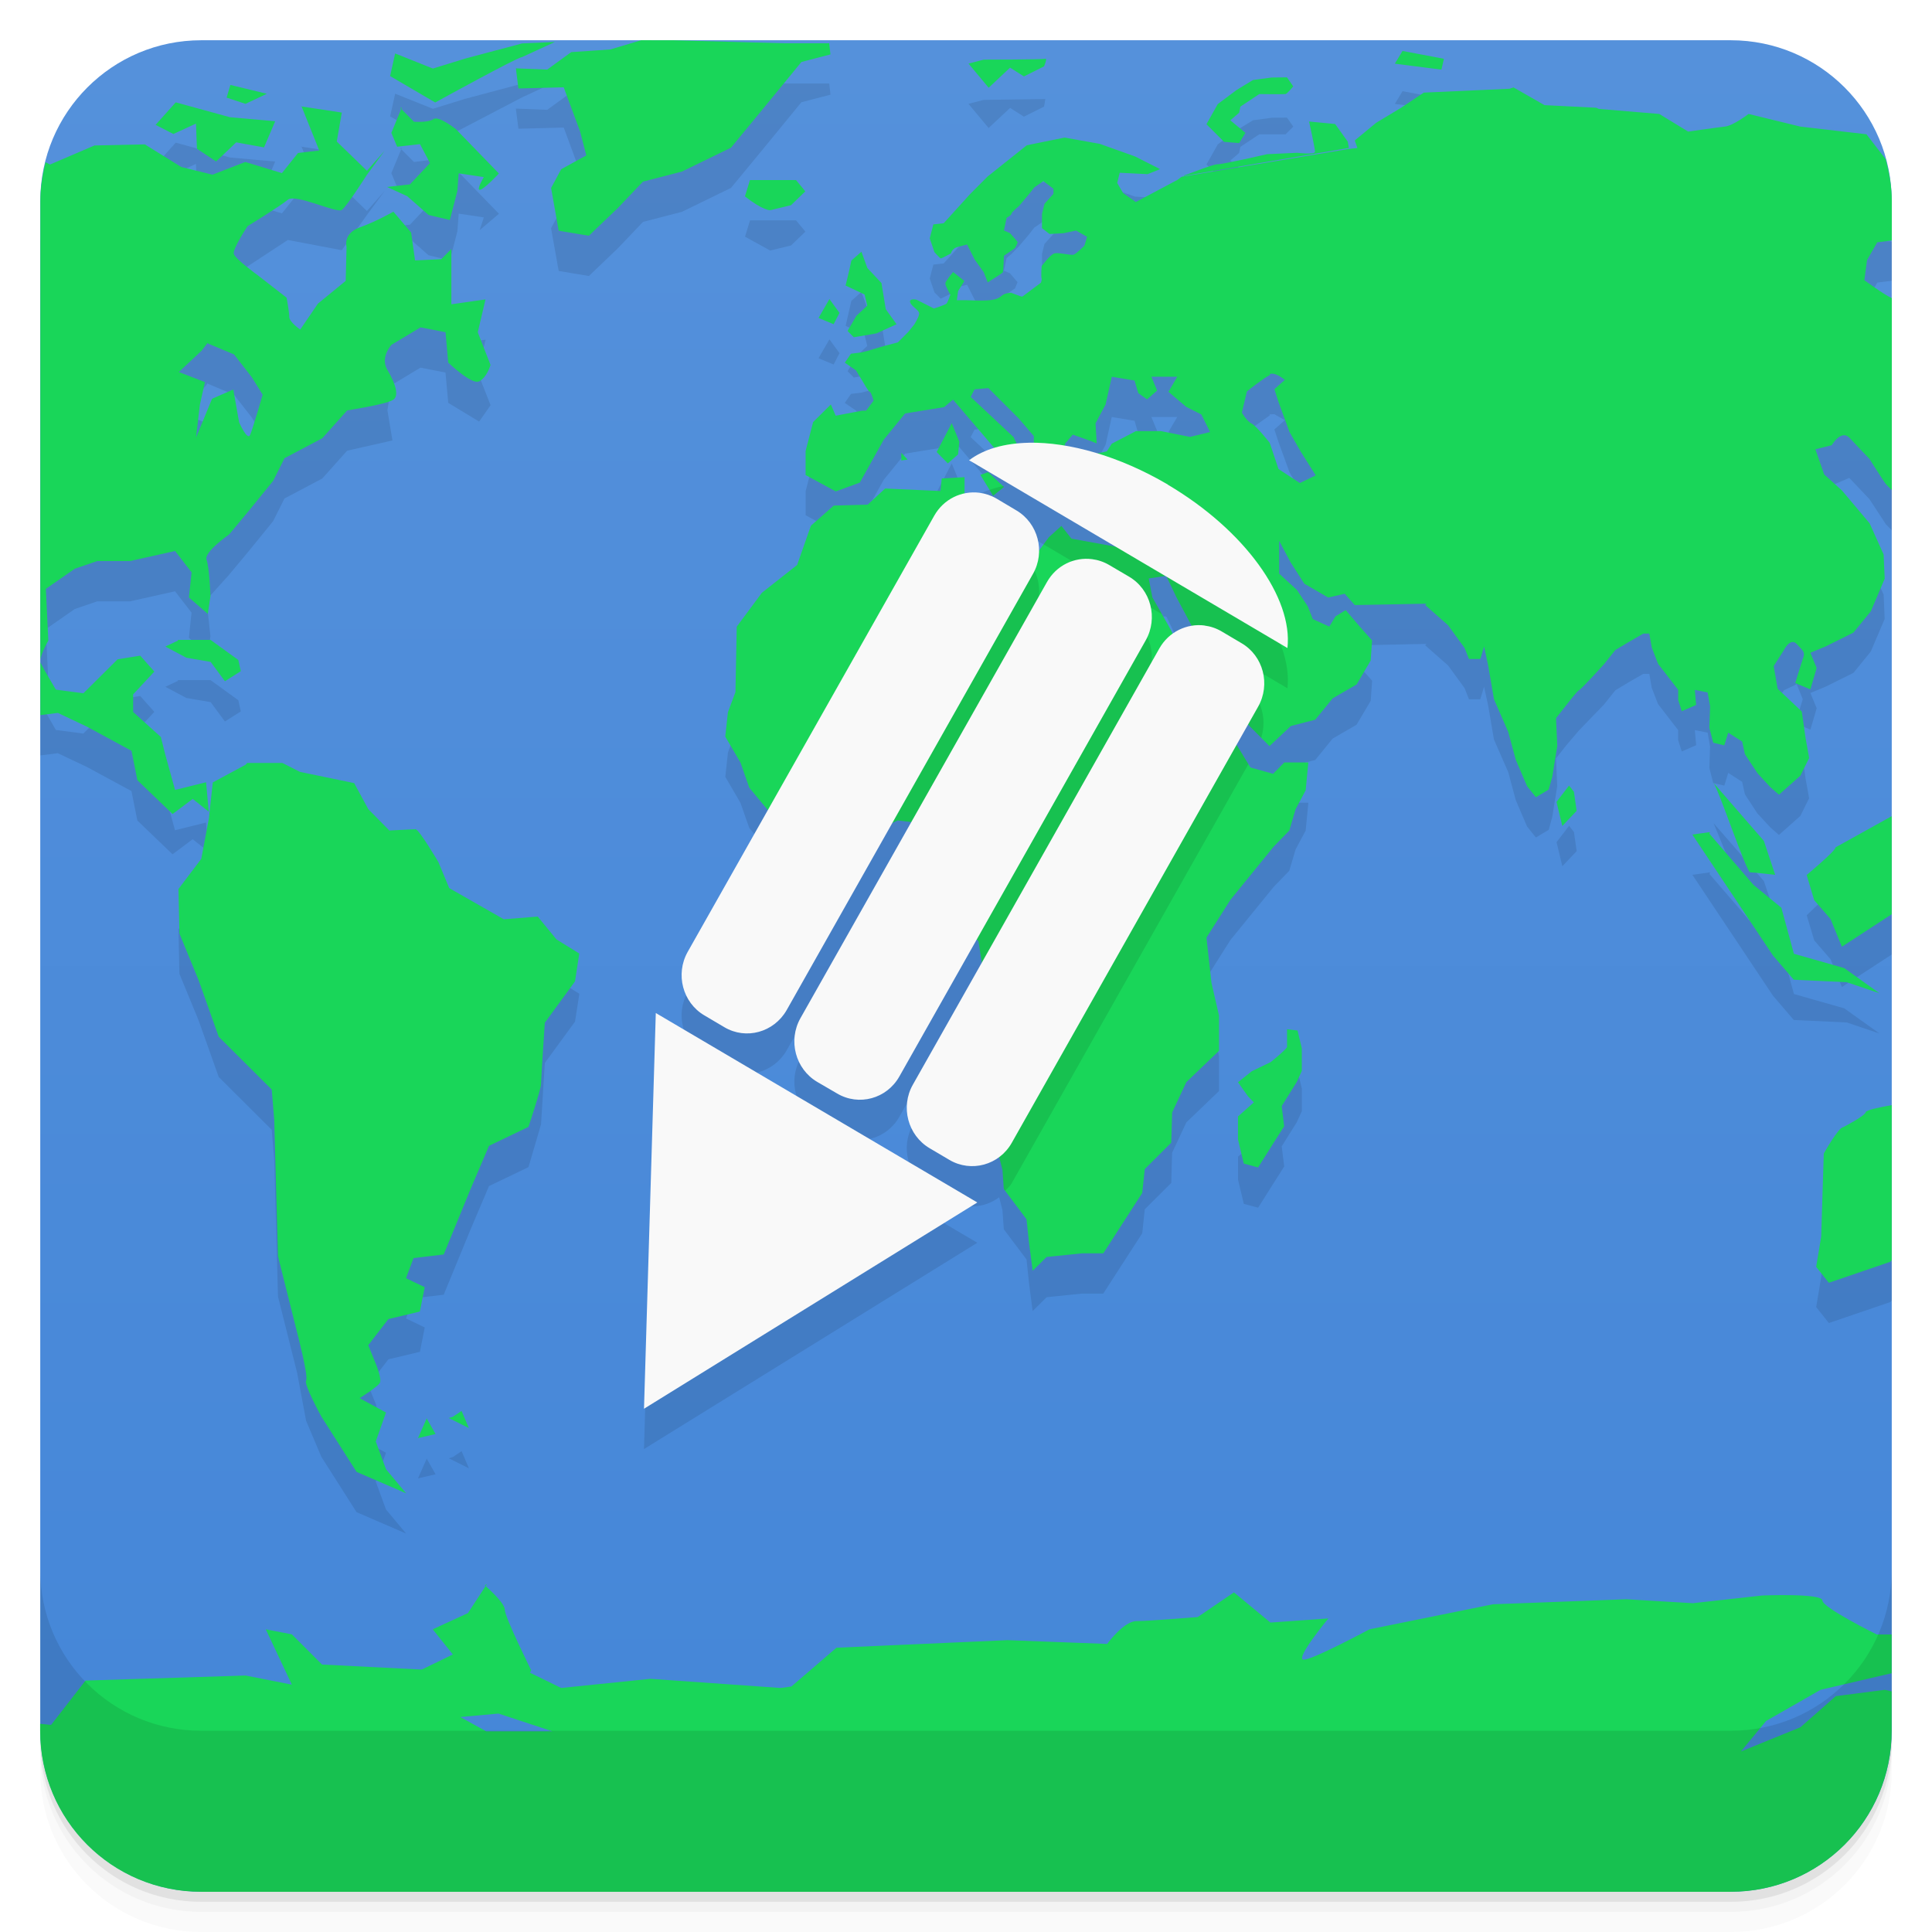
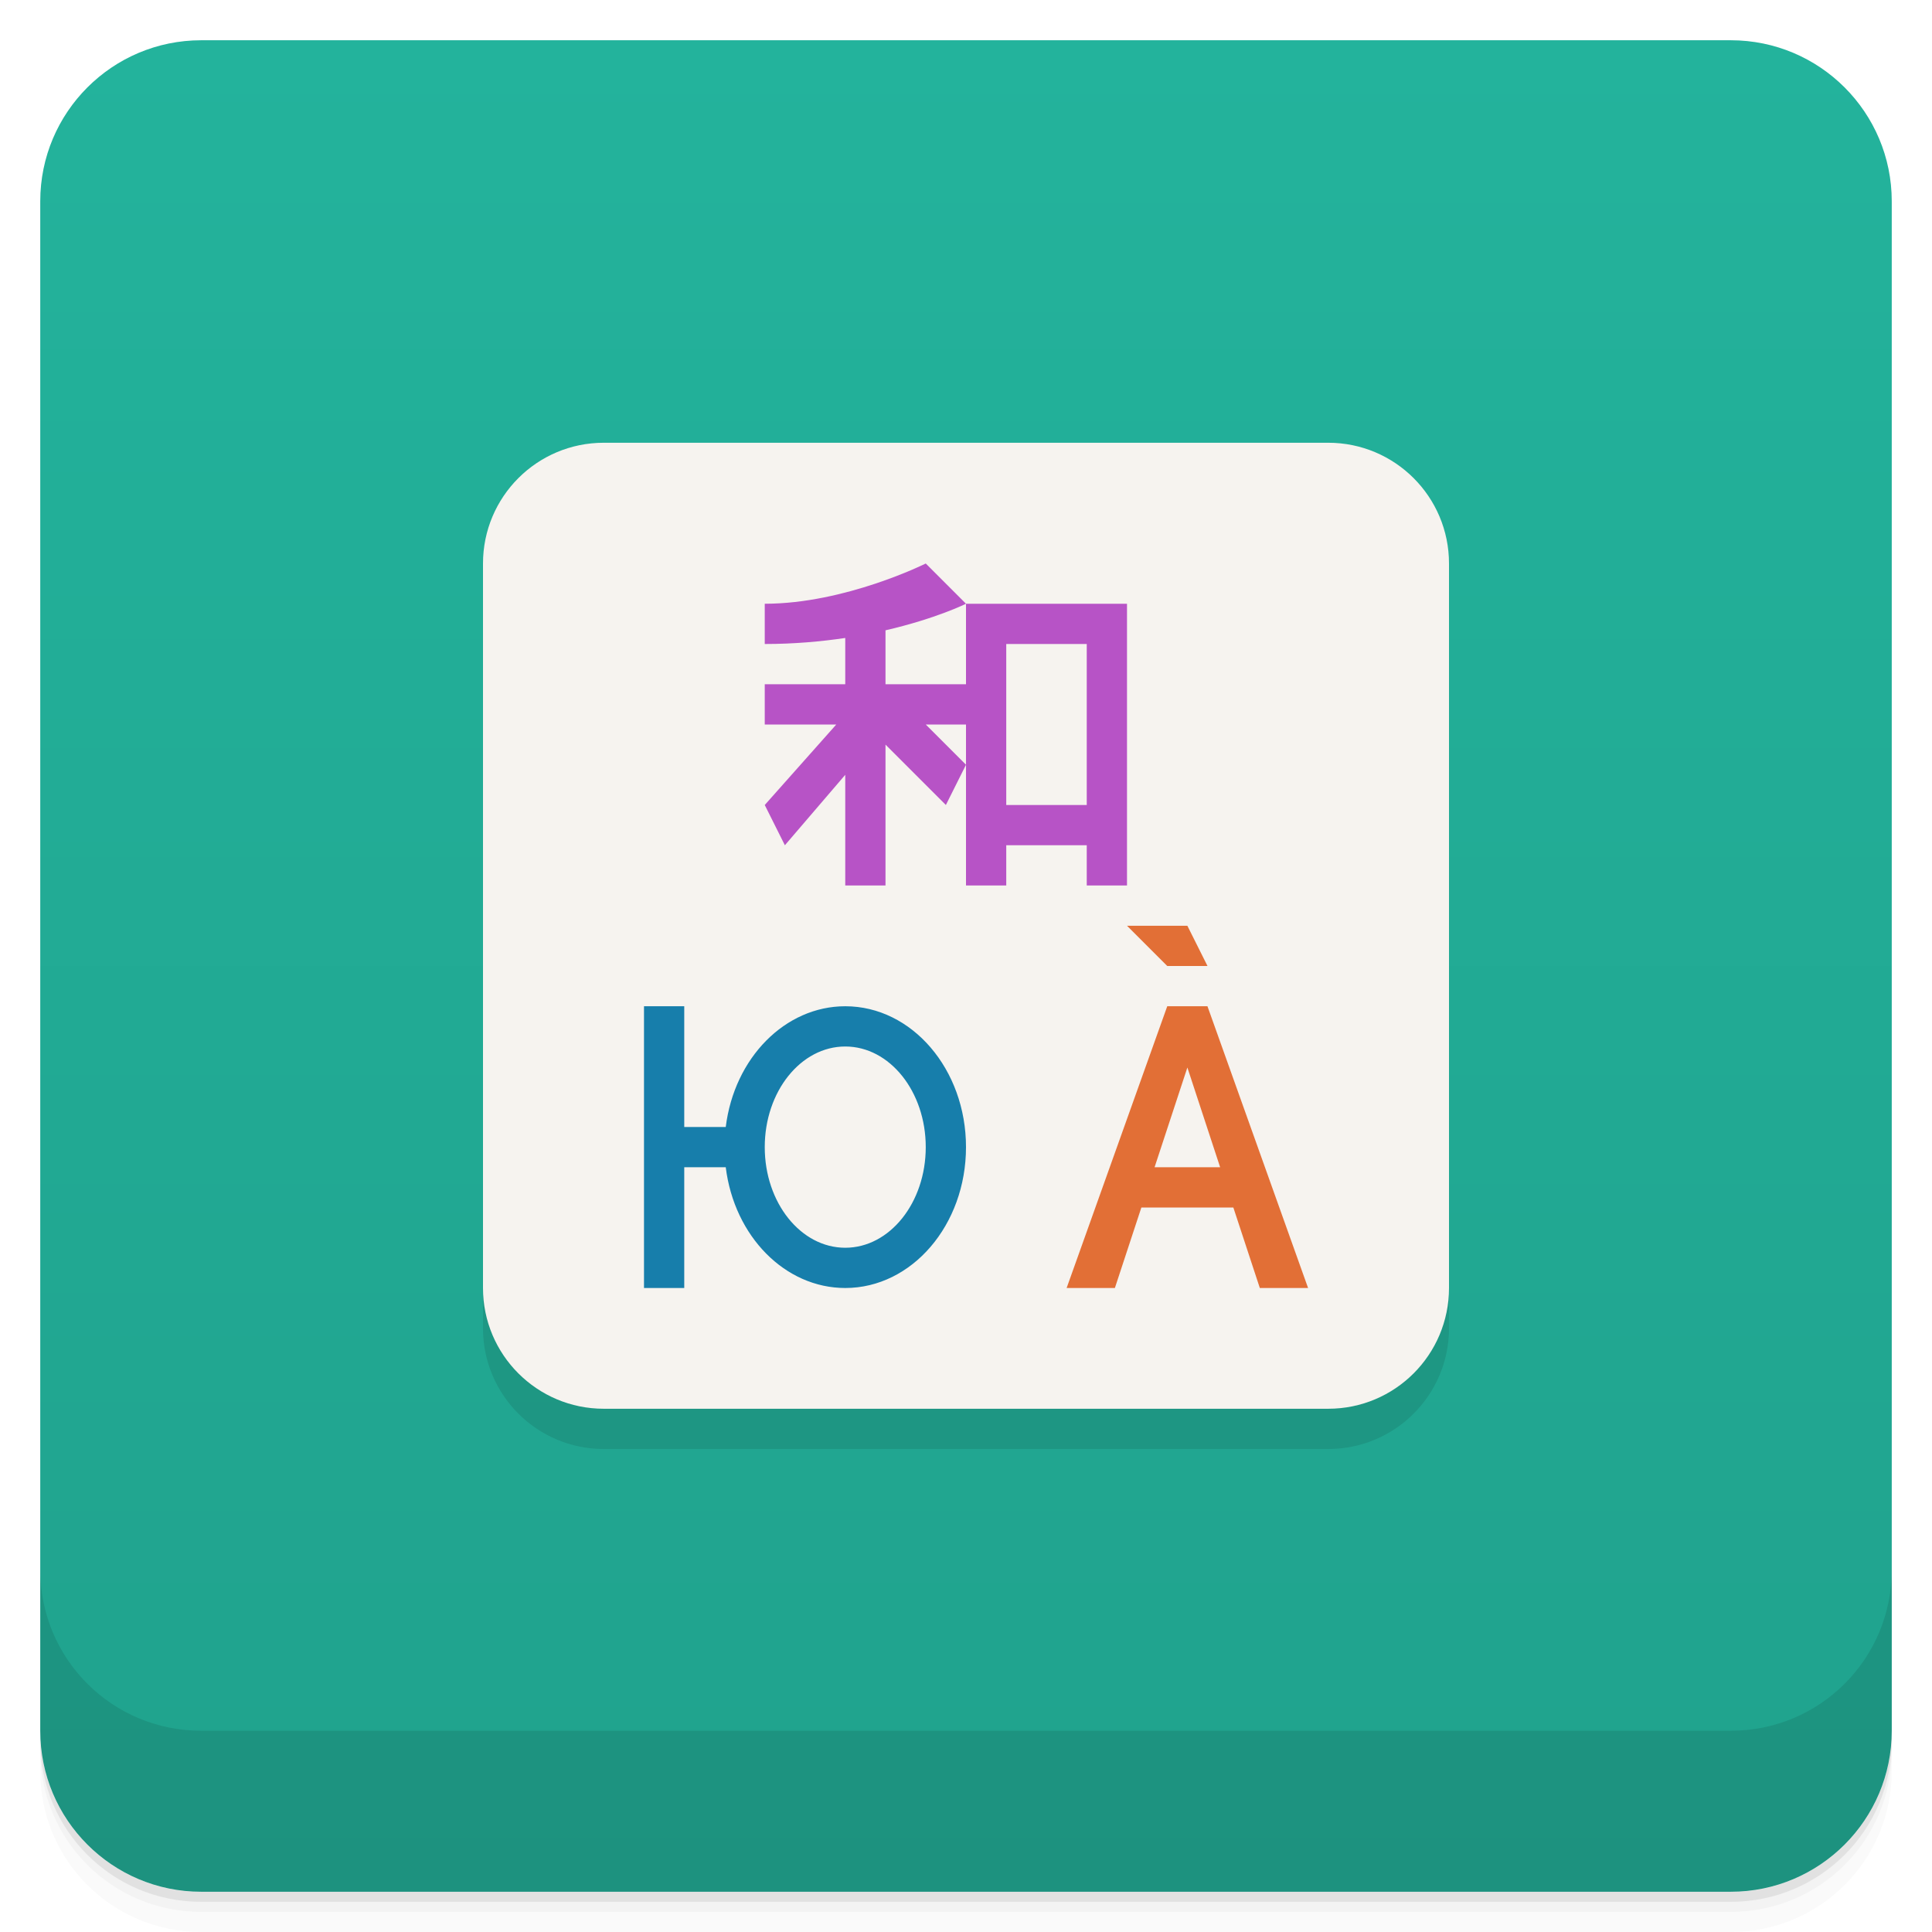
- <svg xmlns="http://www.w3.org/2000/svg" height="48" width="48" version="1.1" viewBox="0 0 48 48">
+ <svg xmlns="http://www.w3.org/2000/svg" version="1.1" viewBox="0 0 48 48">
  <defs>
-     <linearGradient id="linearGradient4501" y2="6.1232e-17" gradientUnits="userSpaceOnUse" x2="-1" y1="2.8779e-15" x1="-47">
-       <stop style="stop-color:#4486d8" offset="0" />
-       <stop style="stop-color:#5591db" offset="1" />
+     <linearGradient id="bg" x2="0" y1="1" y2="47" gradientUnits="userSpaceOnUse">
+       <stop style="stop-color:#23b39c" offset="0" />
+       <stop style="stop-color:#20a28d" offset="1" />
    </linearGradient>
  </defs>
-   <g transform="translate(0 3.949e-5)">
-     <path style="opacity:.02" d="m1 43v0.25c0 2.216 1.784 4 4 4h38c2.216 0 4-1.784 4-4v-0.25c0 2.216-1.784 4-4 4h-38c-2.216 0-4-1.784-4-4zm0 0.5v0.5c0 2.216 1.784 4 4 4h38c2.216 0 4-1.784 4-4v-0.5c0 2.216-1.784 4-4 4h-38c-2.216 0-4-1.784-4-4z" />
-     <path style="opacity:.05" d="m1 43.25v0.25c0 2.216 1.784 4 4 4h38c2.216 0 4-1.784 4-4v-0.25c0 2.216-1.784 4-4 4h-38c-2.216 0-4-1.784-4-4z" />
-     <path style="opacity:.1" d="m1 43v0.25c0 2.216 1.784 4 4 4h38c2.216 0 4-1.784 4-4v-0.25c0 2.216-1.784 4-4 4h-38c-2.216 0-4-1.784-4-4z" />
-   </g>
-   <rect style="fill:url(#linearGradient4501)" rx="4" transform="rotate(-90)" height="46" width="46" y="1" x="-47" />
-   <path style="opacity:.1" d="m15.93 2l-0.77 0.229-0.969 0.066-0.595 0.434-0.78-0.031 0.065 0.5 1.125-0.029 0.404 1.094 0.156 0.598-0.625 0.344-0.25 0.465 0.19 1.062 0.75 0.125 0.719-0.688 0.625-0.656 0.966-0.25 1.219-0.594 0.723-0.875 1.027-1.254 0.723-0.188-0.031-0.277h-1.125l-2.747-0.074h-0.8zm-2.145 0.043l-0.81 0.035-1.409 0.375-0.81 0.25-0.938-0.375-0.125 0.562 1.119 0.656 2.163-1.129 0.81-0.375zm21.061 0.223l-0.192 0.316 1.158 0.148 0.061-0.27-1.027-0.195zm-8.875 0.195l-1.532 0.021-0.377 0.098 0.5 0.6 0.534-0.5 0.343 0.219 0.5-0.25 0.032-0.188zm6.004 0.461l-0.379 0.004-0.465 0.062-0.41 0.25-0.465 0.348-0.281 0.5 0.435 0.438 0.375 0.031 0.156-0.254-0.375-0.312 0.219-0.188 0.031-0.152 0.469-0.312h0.654l0.192-0.191-0.156-0.223zm-26.25 0.188l-0.094 0.316 0.469 0.154 0.531-0.25-0.906-0.221zm-1.359 0.434l-0.5 0.559 0.441 0.227 0.562-0.258 0.024 0.625 0.476 0.316 0.5-0.475 0.691 0.125 0.277-0.65-1.125-0.1-1.348-0.369zm3.123 0.094l-0.019 0.004 0.023 0.004-0.004-0.008zm0.004 0.008l0.438 1.094-0.527 0.062-0.4 0.5-0.91-0.277-0.815 0.316-0.775-0.191-3.26-0.062-0.113-0.055-0.129 0.969v12.766l0.434-0.055 0.727 0.344 1.103 0.597 0.146 0.731 0.875 0.84 0.5-0.375 0.398 0.316-0.066-0.73-0.771 0.191-0.25-0.906-0.103-0.41-0.688-0.621v-0.438l0.527-0.566-0.351-0.395-0.562 0.09-0.85 0.844-0.684-0.09-0.375-0.656 0.188-0.563-0.062-1.285 0.719-0.5 0.559-0.191h0.816l1.117-0.25 0.41 0.531-0.066 0.625 0.469 0.406 0.066-0.441-0.098-0.907 0.562-0.625 0.5-0.601 0.594-0.731 0.281-0.562 0.939-0.496 0.619-0.692 1.125-0.254-0.125-0.75 0.1-0.625 0.722-0.434 0.621 0.121 0.069 0.754 0.767 0.465 0.284-0.407-0.319-0.812 0.194-0.816-0.85 0.121v-1.375l-0.25 0.254-0.65 0.031-0.1-0.692-0.44-0.519-0.848 0.395-0.316 0.48-1.152 2.055-1.65-1.883 0.344-0.688 1-0.656 1.34 0.254 0.625-0.875 0.441-0.598-0.441 0.5-0.75-0.727 0.125-0.719-0.996-0.152zm2.488 0.031l-0.039 0.004 0.027 0.027 0.012-0.031zm-0.012 0.031l-0.246 0.594 0.144 0.344 0.569-0.064 0.25 0.471-0.5 0.529-0.569 0.064 0.5 0.229 0.531 0.467 0.53 0.125 0.185-0.721 0.033-0.439 0.625 0.094-0.103 0.316 0.478-0.406-1.066-1.098-0.562-0.25-0.483 0.062-0.316-0.316zm16.478 0.709l-0.935 0.191-0.977 0.777-0.435 0.439-0.655 0.721-0.256 0.029-0.089 0.346 0.117 0.344 0.154 0.156 0.256-0.125 0.15-0.156 0.25-0.065 0.19 0.375 0.224 0.315 0.098 0.248-0.578-0.033-0.281-0.223-0.194 0.281-0.875 0.469-0.05 0.746-0.254 0.254-0.344 0.09-0.317 0.094-0.25 0.066-0.253 0.031-0.155 0.223 0.28 0.191 0.185 0.309 0.156 0.222 0.094 0.219-0.185 0.25h-0.098l-0.656 0.125-0.121-0.279-0.442 0.437-0.185 0.719v0.598l0.75 0.406 0.595-0.219 0.594-1.066 0.531-0.652 0.969-0.157 0.223-0.187 1.025 1.201c-0.238 0.072-0.45 0.174-0.627 0.309 0.019 0.012 0.043 0.023 0.07 0.039l3.575 2.109-1.102-0.201-0.25-0.317-0.598 0.305c-0.076-0.28-0.254-0.534-0.521-0.691l-0.492-0.293c-0.136-0.079-0.28-0.127-0.426-0.145-0.438-0.055-0.886 0.154-1.121 0.57l-1.481 2.62-3.459 1.763-0.185 0.5-0.066 0.606 0.376 0.644 0.219 0.625 0.461 0.557-1.99 3.521c-0.313 0.555-0.125 1.263 0.414 1.579l0.496 0.293c0.539 0.32 1.23 0.129 1.547-0.422l2.627-4.653 0.137-0.062 0.334 0.041-2.754 4.873c-0.313 0.555-0.125 1.262 0.414 1.582l0.496 0.289c0.539 0.32 1.234 0.133 1.547-0.422l1.926-3.408 0.041 0.047 0.082 0.531-1.713 3.033c-0.313 0.551-0.125 1.258 0.414 1.578l0.496 0.293c0.4 0.235 0.882 0.19 1.234-0.074l0.082 0.322 0.033 0.473 0.565 0.75 0.062 0.594 0.09 0.687 0.348-0.343 0.875-0.09h0.531l0.969-1.5 0.062-0.594 0.659-0.656 0.021-0.75 0.354-0.754 0.81-0.778v-0.875l-0.185-0.812-0.125-1.125 0.595-0.941 1.069-1.313 0.392-0.406 0.158-0.531 0.25-0.469 0.067-0.692h-0.6l-0.275 0.282-0.565-0.157-0.341-0.562v-0.002l0.283-0.502 0.531 0.535 0.531-0.5 0.608-0.156 0.431-0.531 0.594-0.344 0.352-0.594 0.035-0.5-0.281-0.316-0.375-0.438-0.254 0.156-0.155 0.254-0.41-0.187-0.125-0.317-0.267-0.406-0.444-0.406v-0.816l0.283 0.531 0.342 0.535 0.594 0.344 0.41-0.094 0.25 0.281 1.781-0.035-0.031 0.035 0.569 0.5 0.41 0.563 0.109 0.277h0.281l0.094-0.312 0.102 0.468 0.144 0.844 0.356 0.813 0.185 0.691 0.281 0.656 0.219 0.274 0.319-0.19 0.087-0.314 0.125-0.772-0.031-0.689 0.25-0.317 0.319-0.375 0.625-0.648 0.281-0.352 0.31-0.187 0.383-0.221h0.151l0.06 0.346 0.156 0.404 0.5 0.647v0.25l0.09 0.281 0.358-0.156-0.034-0.375 0.319 0.064 0.06 0.346-0.017 0.529 0.095 0.375 0.276 0.065 0.098-0.315 0.345 0.221 0.069 0.312 0.31 0.473 0.318 0.344 0.217 0.191 0.533-0.473 0.217-0.439-0.09-0.5-0.091-0.654-0.602-0.567-0.098-0.562 0.254-0.399 0.319-0.152 0.15 0.375-0.185 0.598 0.375 0.156 0.156-0.531-0.156-0.379 0.376-0.156 0.694-0.344 0.431-0.531 0.344-0.809-0.025-0.602-0.35-0.773-0.685-0.816-0.444-0.399-0.216-0.625 0.406-0.101 0.435-0.188 0.5 0.527 0.409 0.625 0.148 0.151v-4.77l-0.684-0.445 0.069-0.5 0.254-0.441 0.361-0.045v-0.975l-18.805-1.115-0.875-0.312-0.875-0.156zm-7.812 1.057l-0.125 0.406 0.625 0.344 0.517-0.125 0.358-0.344-0.233-0.281h-1.142zm7.289 0.025l0.25 0.188v0.125l-0.225 0.25-0.06 0.25v0.355l0.185 0.144 0.117 0.482-0.31 0.314v0.315l-0.02 0.098-0.084 0.062-1.234-0.07 0.371-0.248 0.027-0.41 0.276-0.189 0.064-0.154-0.189-0.221-0.151-0.065 0.069-0.314 0.121-0.104 0.185-0.189 0.233-0.275 0.15-0.191 0.225-0.152zm-4.522 1.756l-0.25 0.219-0.142 0.621 0.47 0.223 0.067 0.277-0.272 0.254-0.216 0.375 0.154 0.156 0.562-0.096 0.5-0.227-0.269-0.375-0.106-0.648-0.351-0.375-0.147-0.404zm-0.795 1.176l-0.271 0.469 0.375 0.156 0.146-0.281-0.25-0.344zm-15.449 1.09l0.012 0.016 0.645 0.27 0.441 0.566 0.27 0.434-0.312 1-0.273-0.313-0.145-0.816-0.527 0.23-0.399 0.965 0.096-0.816 0.125-0.563-0.648-0.25 0.566-0.531 0.15-0.191zm26.502 0.769l0.262 0.149-0.26 0.23 0.102 0.312 0.273 0.75 0.275 0.481 0.377 0.598-0.394 0.191-0.529-0.348-0.221-0.652-0.44-0.473-0.25-0.277 0.125-0.527 0.565-0.403 0.002-0.027 0.113-0.004zm-4.039 0.07l0.567 0.094 0.091 0.313 0.219 0.156 0.25-0.219-0.143-0.344h0.643l-0.219 0.375 0.444 0.375 0.375 0.188 0.216 0.437-0.5 0.121-0.716-0.144h-0.625l-0.602 0.312-0.125 0.192-0.234 0.051c-0.278-0.085-0.549-0.146-0.813-0.19l0.018-0.06 0.185-0.219 0.442 0.156 0.152 0.063-0.027-0.5 0.25-0.469 0.152-0.688zm-3.064 0.282l0.75 0.75 0.379 0.441v0.176c-0.04-0.001-0.085-0.009-0.124-0.008-0.104 0.002-0.201 0.013-0.3 0.023l-0.078-0.164-1.069-1 0.098-0.187 0.344-0.031zm-0.911 0.871l-0.375 0.718 0.278 0.282 0.256-0.223 0.029-0.316-0.188-0.461zm-1.251 0.738v0.188l0.154-0.02-0.154-0.168zm2.154 0.48l-0.192 0.067 0.317 0.519 0.269-0.218-0.394-0.368zm4.404 2.581l0.033 0.019 0.243 0.508 0.378 0.711c-0.181 0.03-0.349 0.112-0.498 0.226l-0.57-1.404 0.414-0.06zm-24.541 1.585l0.012 0.018-0.316 0.148 0.523 0.278 0.602 0.103 0.355 0.481 0.395-0.25-0.062-0.278-0.691-0.5h-0.816zm0.875 3.542l-0.098 0.898-0.188 1-0.567 0.75 0.024 1.107 0.476 1.157 0.5 1.406 1.317 1.312 0.062 0.75 0.094 3.393 0.475 1.894 0.223 1.192 0.379 0.896 0.875 1.375 1.231 0.532-0.5-0.598-0.254-0.691 0.254-0.719-0.656-0.356 0.5-0.375-0.094-0.472-0.191-0.469 0.5-0.649 0.784-0.187 0.119-0.605-0.465-0.223 0.187-0.5 0.75-0.09 0.659-1.602 0.466-1.097 0.981-0.471 0.312-1.064 0.094-1.524 0.75-1.027 0.108-0.692-0.569-0.351-8.537-3.9zm37.287 0.013l0.91 2.221 0.621 0.062-0.281-0.843-1.25-1.44zm-3.59 0.065l-0.312 0.406 0.144 0.598 0.356-0.375-0.067-0.473-0.121-0.156zm8.016 0.761l-1.395 0.774-0.718 0.687 0.187 0.625 0.406 0.469 0.282 0.688 1.238-0.807v-2.436zm-4.516 0.395l-0.437 0.062 2 3 0.519 0.606 1.317 0.062 0.812 0.274-0.875-0.625-1.25-0.356-0.312-1.144-0.692-0.567-1.093-1.269 0.011-0.043zm-26.191 4.496l-0.293 9.832 8.281-5.125-7.988-4.707zm15.684 0.402v0.442l-0.407 0.375-0.468 0.226-0.344 0.274 0.25 0.351 0.144 0.149-0.394 0.351v0.567l0.144 0.603 0.356 0.096 0.394-0.625 0.254-0.399-0.062-0.5 0.375-0.601 0.125-0.274v-0.562l-0.106-0.441-0.261-0.032zm15.023 1.885l-0.645 0.174-0.562 0.375-0.481 0.654-0.064 2.065-0.125 0.75 0.315 0.396 1.527-0.521 0.035-0.039v-3.854zm-35.531 7.598l-0.221 0.148-0.098 0.028 0.5 0.25-0.181-0.426zm-0.873 0.176l0.006 0.011 0.005-0.011h-0.011zm0.006 0.011l-0.217 0.489 0.437-0.102-0.22-0.387z" />
-   <path style="fill:#19d659" d="m15.929 1-0.768 0.229-0.969 0.066-0.597 0.434-0.778-0.031 0.063 0.5 1.125-0.029 0.406 1.094 0.156 0.598-0.625 0.344-0.25 0.465 0.188 1.062 0.75 0.125 0.719-0.688 0.625-0.656 0.968-0.25 1.219-0.594 0.721-0.875 1.029-1.254 0.721-0.188-0.031-0.277h-1.125l-2.746-0.074zm-2.143 0.043-0.812 0.035-1.407 0.375-0.812 0.25-0.938-0.375-0.125 0.562 1.121 0.656s2.048-1.129 2.161-1.129zm21.059 0.223-0.19 0.316 1.157 0.148 0.062-0.27zm-8.875 0.195c-0.055 0.02-1.531 0.021-1.531 0.021l-0.376 0.098 0.5 0.6 0.532-0.5 0.344 0.219 0.5-0.25s0.09-0.21 0.031-0.188zm6.004 0.461-0.379 0.004-0.465 0.062-0.41 0.25-0.465 0.348-0.281 0.5 0.437 0.438 0.375 0.031 0.156-0.254-0.375-0.312 0.219-0.188 0.031-0.152 0.469-0.312s0.609 0.008 0.653 0c0.046-0.012 0.191-0.191 0.191-0.191zm-26.25 0.188-0.094 0.316 0.469 0.154 0.531-0.25zm31.879 0.062-0.098 0.033-2.131 0.096-0.562 0.375-0.622 0.375-0.531 0.438 0.065 0.188-0.282 0.031v0.004l-4.013 0.668 0.017-0.014-0.029 0.016-0.061 0.01-0.101 0.076-1.035 0.551-0.317-0.223-0.146-0.25 0.062-0.254 0.692 0.035 0.312-0.125-0.625-0.316-0.875-0.312-0.875-0.156-0.937 0.191-0.975 0.777-0.437 0.439-0.653 0.721-0.257 0.029-0.09 0.346 0.117 0.344s0.141 0.156 0.156 0.156c0.023 0 0.254-0.125 0.254-0.125s0.023-0.117 0.152-0.156c0.133-0.039 0.25-0.065 0.25-0.065l0.188 0.375 0.226 0.315 0.098 0.25s0.359-0.223 0.375-0.25c0.016-0.031 0.027-0.41 0.027-0.41l0.274-0.189s0.074-0.131 0.066-0.154c-0.012-0.023-0.191-0.221-0.191-0.221l-0.149-0.065 0.067-0.314s0.121-0.065 0.121-0.104c0-0.035 0.187-0.189 0.187-0.189l0.231-0.275 0.152-0.191 0.223-0.152 0.25 0.188v0.125l-0.223 0.25-0.062 0.25v0.355l0.187 0.144 0.348-0.019 0.312-0.066 0.274 0.156-0.067 0.219s-0.187 0.191-0.265 0.223c-0.059 0.027-0.396-0.064-0.485-0.029-0.102 0.031-0.312 0.314-0.312 0.314s-0.023 0.252 0 0.315c0.006 0.017-0.007 0.058-0.018 0.098l-0.084 0.062-0.375 0.281h-0.031l-0.254-0.094s-0.152 0.008-0.219 0.066c-0.063 0.051-0.12 0.1-0.312 0.119-0.191 0.02-0.565 0-0.596 0h-0.219l0.032-0.227 0.156-0.25-0.281-0.223s-0.192 0.23-0.192 0.281c-0.008 0.055 0.125 0.281 0.125 0.281s-0.062 0.18-0.093 0.219-0.317 0.125-0.317 0.125l-0.433-0.219s-0.181-0.04-0.157 0.062c0.023 0.102 0.225 0.195 0.225 0.281 0 0.082-0.125 0.277-0.125 0.277l-0.152 0.188-0.254 0.254-0.344 0.09s-0.246 0.07-0.316 0.094c-0.063 0.023-0.25 0.066-0.25 0.066l-0.254 0.031-0.153 0.223 0.278 0.191 0.187 0.309s0.125 0.223 0.156 0.223 0.094 0.219 0.094 0.219l-0.187 0.25h-0.098l-0.656 0.125-0.121-0.279-0.44 0.437-0.187 0.719v0.598l0.75 0.406 0.597-0.219 0.594-1.066 0.531-0.652 0.969-0.157 0.221-0.187 1.094 1.281 0.125 0.438 0.316-0.157-0.1-0.375h0.192l-0.121-0.254-1.067-1 0.096-0.188 0.344-0.031 0.75 0.75 0.379 0.441v0.688l0.187 0.125 0.375 0.375 0.277-0.094-0.152-0.567 0.094-0.343 0.187-0.219 0.44 0.156 0.154 0.063-0.029-0.5 0.25-0.469 0.154-0.688 0.565 0.094 0.093 0.312 0.219 0.156 0.25-0.219-0.144-0.344h0.644l-0.219 0.375 0.442 0.375 0.375 0.188 0.218 0.437-0.5 0.121-0.718-0.144h-0.625l-0.6 0.312-0.125 0.192-0.434 0.094 0.192 0.468 0.344 0.407 0.621-0.219 0.152 0.269 0.281-0.218 0.375 0.066 0.032 0.402-0.125 0.778-0.344-0.032-0.406-0.062-0.19 0.465-1.375-0.25-0.25-0.317-0.312 0.282-0.344 0.468-0.875-0.5-0.875-0.519v-0.942l-0.567 0.032-0.031 0.312-1.375-0.062-0.433 0.4-0.844 0.024-0.567 0.5-0.343 0.976-0.875 0.69-0.625 0.843-0.032 1.625-0.187 0.5-0.066 0.606 0.378 0.644 0.219 0.625 0.75 0.907 0.442 0.375 0.433 0.093 0.096-0.375h1.562l0.407-0.187 0.5 0.062 0.156 0.317 0.529 0.031 0.346 0.25v0.521l-0.125 0.442-0.121 0.344 0.308 0.566 0.411 0.469 0.187 1.191 0.031 0.774-0.281 0.656-0.027 0.625 0.219 1.154 0.189 0.19 0.279 1.093 0.032 0.473 0.564 0.75 0.064 0.594 0.09 0.687 0.346-0.343 0.875-0.09h0.533l0.967-1.5 0.064-0.594 0.657-0.656 0.023-0.75 0.352-0.754 0.812-0.778v-0.875l-0.187-0.812-0.125-1.125 0.597-0.941 1.067-1.313 0.394-0.406 0.157-0.531 0.25-0.469 0.066-0.692h-0.598l-0.277 0.282-0.563-0.157-0.343-0.562-0.282-0.567-0.656-0.5-0.156-0.812-0.281-0.473-0.309-0.593-0.41-0.719-0.09-0.471 0.434-0.064 0.254 0.531 0.5 0.937 0.375 0.692 0.406 0.75 0.437 0.722 0.594 0.598 0.531-0.5 0.606-0.156 0.433-0.531 0.594-0.344 0.35-0.594 0.035-0.5-0.281-0.316-0.375-0.438-0.254 0.156-0.153 0.254-0.41-0.187-0.125-0.317-0.269-0.406-0.442-0.406v-0.816l0.282 0.531 0.343 0.535 0.594 0.344 0.41-0.094 0.25 0.281 1.781-0.035-0.031 0.035 0.567 0.5 0.41 0.563 0.111 0.277h0.281l0.094-0.312 0.1 0.468 0.146 0.844 0.354 0.813 0.187 0.691 0.281 0.656 0.219 0.274 0.317-0.19 0.089-0.314 0.125-0.772-0.031-0.689 0.25-0.317s0.274-0.355 0.317-0.375c0.051-0.012 0.625-0.648 0.625-0.648l0.281-0.352 0.312-0.187 0.383-0.221h0.149l0.062 0.346 0.156 0.404 0.5 0.647v0.25l0.09 0.281 0.356-0.156-0.032-0.375 0.317 0.064 0.062 0.346-0.019 0.529 0.097 0.375 0.274 0.065 0.098-0.315 0.347 0.221 0.067 0.312 0.312 0.473 0.317 0.344 0.218 0.191 0.532-0.473 0.218-0.439-0.09-0.5-0.093-0.654-0.6-0.567-0.098-0.562 0.254-0.399s0.153-0.316 0.317-0.152c0.145 0.168 0.227 0.188 0.152 0.375-0.063 0.184-0.187 0.598-0.187 0.598l0.375 0.156 0.156-0.531-0.156-0.379 0.378-0.156 0.692-0.344 0.433-0.531 0.344-0.809-0.027-0.602-0.348-0.773-0.687-0.816-0.442-0.399-0.218-0.625 0.406-0.101s0.229-0.395 0.437-0.188c0.203 0.219 0.5 0.527 0.5 0.527s0.356 0.566 0.407 0.625c0.016 0.021 0.088 0.093 0.148 0.151v-4.77c-0.185-0.08-0.682-0.445-0.682-0.445l0.067-0.5 0.254-0.441 0.361-0.045v-0.975c0-0.364-0.062-0.71-0.152-1.045l-0.477-0.619-1.644-0.191-1.286-0.314s-0.386 0.298-0.593 0.314c-0.203 0.023-0.907 0.125-0.907 0.125l-0.718-0.439-1.5-0.125-0.067-0.029-1.285-0.065zm-8.157 2.193 4.067-0.689-0.028-0.156-0.314-0.439-0.647-0.062s0.147 0.664 0.147 0.75c0 0.082-0.44 0.027-0.44 0.027l-0.75 0.035s-1.085 0.25-1.226 0.25c-0.133 0-0.766 0.262-0.816 0.27l-0.024 0.008 0.008 0.012zm-25.08-1.822l-0.5 0.559 0.441 0.227 0.562-0.258 0.024 0.625 0.476 0.316 0.5-0.475 0.691 0.125 0.277-0.65-1.125-0.1zm3.123 0.094-0.019 0.004 0.023 0.004zm0.004 0.008 0.438 1.094-0.527 0.062-0.4 0.5-0.91-0.277-0.815 0.316-0.775-0.191-0.906-0.562-1.25 0.027-1.103 0.473-0.113-0.055c-0.077 0.311-0.129 0.633-0.129 0.969v12.766l0.434-0.055 0.727 0.344 1.103 0.597 0.146 0.731 0.875 0.84 0.5-0.375 0.398 0.316-0.066-0.73-0.771 0.191-0.25-0.906-0.103-0.41-0.688-0.621v-0.438l0.527-0.566-0.351-0.395-0.562 0.09-0.85 0.844-0.684-0.09s-0.316-0.531-0.375-0.656c-0.066-0.125 0.188-0.563 0.188-0.563l-0.062-1.285 0.719-0.5 0.559-0.191h0.816l1.117-0.25 0.41 0.531-0.066 0.625 0.469 0.406 0.066-0.441s-0.027-0.72-0.098-0.907c-0.066-0.188 0.562-0.625 0.562-0.625l0.5-0.601 0.594-0.731 0.281-0.562 0.939-0.496 0.619-0.692s0.938-0.145 1.125-0.254c0.188-0.09 0.063-0.434-0.125-0.75-0.191-0.313 0.1-0.625 0.1-0.625l0.722-0.434 0.621 0.121 0.067 0.754s0.585 0.563 0.769 0.465c0.191-0.09 0.282-0.406 0.282-0.406l-0.317-0.812 0.192-0.816-0.848 0.121v-1.375l-0.25 0.254-0.652 0.031-0.098-0.692-0.44-0.519s-0.434 0.249-0.848 0.395c-0.41 0.156-0.316 0.48-0.316 0.48l-0.021 0.844-0.691 0.566-0.439 0.644s-0.272-0.188-0.272-0.312-0.066-0.48-0.066-0.48l-0.719-0.559s-0.563-0.406-0.594-0.531 0.344-0.688 0.344-0.688 0.816-0.5 1-0.656c0.191-0.156 1.215 0.344 1.34 0.254 0.129-0.094 0.625-0.875 0.625-0.875l0.441-0.598-0.441 0.5-0.75-0.727 0.125-0.719zm2.488 0.031-0.039 0.004 0.027 0.027zm-0.012 0.031-0.246 0.594 0.144 0.344 0.567-0.064 0.25 0.471-0.5 0.529-0.567 0.064 0.5 0.229 0.531 0.467 0.528 0.125 0.187-0.721 0.032-0.439 0.625 0.094s-0.188 0.316-0.102 0.316c0.102 0 0.477-0.406 0.477-0.406l-1.065-1.098s-0.439-0.352-0.564-0.25c-0.133 0.09-0.481 0.062-0.481 0.062zm8.664 1.766-0.125 0.406c0.438 0.348 0.625 0.344 0.625 0.344l0.519-0.125 0.356-0.344-0.231-0.281zm2.769 1.781-0.25 0.219c-0.063 0.305-0.144 0.621-0.144 0.621l0.472 0.223 0.067 0.277-0.272 0.254-0.218 0.375 0.156 0.156 0.562-0.096 0.5-0.227-0.269-0.375-0.106-0.648-0.351-0.375zm-0.795 1.176-0.271 0.469 0.375 0.156 0.146-0.281zm-15.449 1.09 0.012 0.016 0.645 0.27 0.441 0.566 0.27 0.434s-0.245 0.844-0.312 1c-0.066 0.156-0.273-0.313-0.273-0.313l-0.145-0.816-0.527 0.23-0.399 0.965 0.096-0.816 0.125-0.563-0.648-0.25 0.566-0.531zm26.502 0.77c0.124 0.032 0.262 0.148 0.262 0.148l-0.26 0.231 0.1 0.312 0.275 0.75 0.274 0.481 0.378 0.598-0.394 0.191-0.531-0.348-0.219-0.652s-0.316-0.402-0.441-0.473c-0.133-0.063-0.25-0.277-0.25-0.277l0.125-0.527s0.441-0.352 0.566-0.402l0.002-0.027c0.033-0.016 0.072-0.015 0.113-0.004zm-8.014 1.223-0.375 0.718 0.278 0.282 0.254-0.223 0.031-0.316zm-1.253 0.738v0.188l0.156-0.02zm2.156 0.48-0.192 0.067 0.317 0.519 0.269-0.218zm-20.137 4.166 0.012 0.018-0.316 0.148 0.523 0.278 0.602 0.103 0.355 0.481 0.395-0.25-0.062-0.278-0.691-0.5zm1.728 3.059-0.037 0.043-0.816 0.44-0.098 0.898-0.188 1-0.567 0.75 0.024 1.107 0.476 1.157 0.5 1.406 1.317 1.312 0.062 0.75 0.094 3.393 0.475 1.894s0.289 1.106 0.223 1.192 0.379 0.896 0.379 0.896l0.875 1.375 1.231 0.532-0.5-0.598-0.254-0.691 0.254-0.719-0.656-0.356s0.438-0.273 0.5-0.375c0.063-0.09-0.094-0.472-0.094-0.472l-0.191-0.469 0.5-0.649 0.782-0.187 0.121-0.605-0.465-0.223 0.187-0.5 0.75-0.09 0.657-1.602 0.468-1.097 0.981-0.471s0.312-0.939 0.312-1.064c0-0.137 0.094-1.524 0.094-1.524l0.75-1.027 0.106-0.692-0.567-0.351-0.465-0.567-0.843 0.067-1.356-0.774-0.269-0.646s-0.481-0.816-0.567-0.816c-0.09 0-0.652 0.031-0.652 0.031l-0.523-0.531-0.351-0.647-1.348-0.279-0.434-0.221zm36.433 0.496c0.113 0.129 0.816 2.221 0.91 2.221 0.086 0 0.621 0.062 0.621 0.062l-0.281-0.843zm-3.59 0.065-0.312 0.406 0.144 0.598 0.356-0.375-0.067-0.473zm8.016 0.761-1.395 0.774c0 0.09-0.718 0.687-0.718 0.687l0.187 0.625 0.406 0.469 0.282 0.688 1.238-0.807zm-4.516 0.395-0.437 0.062 2 3 0.519 0.606 1.317 0.062 0.812 0.274-0.875-0.625-1.25-0.356-0.312-1.144-0.692-0.567-1.093-1.269zm-10.507 4.898v0.442c-0.023 0.066-0.407 0.375-0.407 0.375l-0.468 0.226-0.344 0.274 0.25 0.351 0.144 0.149-0.394 0.351v0.567l0.144 0.603 0.356 0.096 0.394-0.625 0.254-0.399-0.062-0.5 0.375-0.601 0.125-0.274v-0.562l-0.106-0.441zm15.023 1.885c-0.308 0.055-0.629 0.123-0.645 0.174-0.02 0.098-0.562 0.375-0.562 0.375-0.113 0-0.481 0.654-0.481 0.654l-0.064 2.065-0.125 0.75 0.315 0.396 1.527-0.521 0.035-0.039zm-35.531 7.598-0.221 0.148-0.098 0.028 0.5 0.25zm-0.873 0.176 0.006 0.011 0.005-0.011zm0.006 0.011-0.217 0.489 0.437-0.102zm1.498 4.114-0.055 0.031s0.02 0.018 0.021 0.019zm-0.034 0.05-0.439 0.672-0.875 0.403 0.5 0.625-0.773 0.375-2.477-0.125-0.75-0.75-0.648-0.125 0.648 1.375-1.149-0.227-3.977 0.125-0.856 1.102-0.272-0.028v0.174c0 2.216 1.784 4 4 4h38c2.216 0 4-1.784 4-4v-0.979l-0.168-0.039-1.219 0.157-0.879 0.773-1.478 0.602 0.625-0.758 1.353-0.774 1.766-0.412v-0.963h-0.369s-1.35-0.667-1.35-0.843c0-0.188-1.5-0.125-1.5-0.125l-1.719 0.191-1.656-0.098-3.312 0.125-3.067 0.622s-1.475 0.792-1.646 0.753c-0.188-0.043 0.625-1.023 0.625-1.023l-1.44 0.102-0.906-0.75-0.9 0.613s-1.221 0.101-1.522 0.101c-0.316 0-0.728 0.567-0.728 0.567l-2.475-0.094-4.25 0.188-1.121 0.964-0.271 0.036-3.229-0.227-2.219 0.227-0.775-0.379 0.029-0.063s-0.654-1.316-0.654-1.5c0-0.172-0.44-0.556-0.479-0.59zm0.319 3.168 1.344 0.442h-1.647l-0.646-0.356z" />
-   <g transform="translate(0 3.949e-5)">
-     <g transform="translate(0 -1004.4)">
-       <path style="opacity:.1" d="m1 1043.4v4c0 2.216 1.784 4 4 4h38c2.216 0 4-1.784 4-4v-4c0 2.216-1.784 4-4 4h-38c-2.216 0-4-1.784-4-4z" />
-     </g>
-   </g>
-   <path style="opacity:.1" d="m24.922 12.076c-0.118 0.025-0.23 0.057-0.336 0.096l0.088 0.144 0.269-0.218-0.021-0.022zm4.053 0.942l-0.039 0.244-0.344-0.032-0.406-0.062-0.192 0.465-1.375-0.25-0.25-0.317-0.31 0.282-0.131 0.177 2.941 1.735-0.238-0.418-0.092-0.471 0.436-0.064 0.254 0.531 0.494 0.926 2.263 1.336c0.14-1.243-1.054-2.928-2.976-4.061h0.006c-0.014-0.008-0.028-0.013-0.041-0.021zm-4.643 0.224c-0.438-0.055-0.886 0.154-1.121 0.57l-3.793 6.709 0.391 0.331 0.431 0.093 0.098-0.375h1.56l0.409-0.187 0.433 0.055 2.924-5.18c0.313-0.551 0.129-1.258-0.414-1.578l-0.492-0.293c-0.136-0.079-0.28-0.127-0.426-0.145zm2.799 1.651c-0.438-0.057-0.885 0.152-1.119 0.568l-2.998 5.305 0.476 0.027 0.348 0.25v0.521l-0.125 0.442-0.121 0.344 0.306 0.566 0.413 0.469 0.107 0.689 4.047-7.164c0.313-0.555 0.129-1.262-0.414-1.582l-0.492-0.289c-0.136-0.08-0.282-0.128-0.428-0.146zm2.455 1.66c-0.317 0.058-0.608 0.251-0.781 0.556l-4.303 7.616 0.025 0.625-0.281 0.656-0.025 0.625 0.218 1.154 0.19 0.19 0.277 1.093 0.033 0.473 0.034 0.043c0.056-0.062 0.121-0.113 0.164-0.189l5.879-10.409-0.291-0.48-0.284-0.567-0.656-0.5-0.154-0.812-0.045-0.074zm0.607 0.08l0.317 0.584 0.435 0.722 0.389 0.391c0.161-0.509-0.019-1.075-0.49-1.35l-0.492-0.292c-0.051-0.03-0.106-0.034-0.159-0.055z" />
-   <path style="fill:#f9f9f9" d="m25.562 11c-0.602 0.011-1.119 0.156-1.486 0.436 0.019 0.012 0.043 0.023 0.07 0.039l7.84 4.625c0.14-1.243-1.055-2.928-2.977-4.061h0.006c-1.204-0.708-2.449-1.058-3.453-1.04zm-1.23 1.242c-0.438-0.055-0.886 0.154-1.121 0.57l-6.125 10.836c-0.313 0.555-0.125 1.263 0.414 1.579l0.496 0.293c0.539 0.32 1.23 0.129 1.547-0.422l6.121-10.84c0.313-0.551 0.129-1.258-0.414-1.578l-0.492-0.293c-0.136-0.079-0.28-0.126-0.426-0.145zm2.799 1.65c-0.438-0.056-0.884 0.152-1.119 0.568l-6.125 10.836c-0.313 0.555-0.125 1.262 0.414 1.582l0.496 0.289c0.539 0.32 1.234 0.133 1.547-0.422l6.121-10.836c0.313-0.555 0.129-1.262-0.414-1.582l-0.492-0.289c-0.136-0.08-0.282-0.128-0.428-0.146zm2.795 1.648c-0.438-0.055-0.886 0.155-1.121 0.568l-6.125 10.84c-0.313 0.551-0.125 1.258 0.414 1.578l0.496 0.293c0.539 0.316 1.234 0.129 1.547-0.426l6.121-10.836c0.313-0.555 0.129-1.262-0.414-1.578l-0.492-0.291c-0.136-0.08-0.28-0.128-0.426-0.146zm-13.633 9.628-0.293 9.832 8.281-5.125z" />
+   <path d="m1 43v0.25c0 2.216 1.784 4 4 4h38c2.216 0 4-1.784 4-4v-0.25c0 2.216-1.784 4-4 4h-38c-2.216 0-4-1.784-4-4zm0 0.5v0.5c0 2.216 1.784 4 4 4h38c2.216 0 4-1.784 4-4v-0.5c0 2.216-1.784 4-4 4h-38c-2.216 0-4-1.784-4-4z" style="opacity:.02" />
+   <path d="m1 43.25v0.25c0 2.216 1.784 4 4 4h38c2.216 0 4-1.784 4-4v-0.25c0 2.216-1.784 4-4 4h-38c-2.216 0-4-1.784-4-4z" style="opacity:.05" />
+   <path d="m1 43v0.25c0 2.216 1.784 4 4 4h38c2.216 0 4-1.784 4-4v-0.25c0 2.216-1.784 4-4 4h-38c-2.216 0-4-1.784-4-4z" style="opacity:.1" />
+   <rect x="1" y="1" width="46" height="46" rx="4" style="fill:url(#bg)" />
+   <path d="m1 39v4c0 2.216 1.784 4 4 4h38c2.216 0 4-1.784 4-4v-4c0 2.216-1.784 4-4 4h-38c-2.216 0-4-1.784-4-4z" style="opacity:.1" />
+   <rect x="12" y="12" width="24" height="24" ry="3" style="opacity:.1" />
+   <rect x="12" y="11" width="24" height="24" ry="3" style="fill:#f6f3ef" />
+   <path d="m16 25v7h1v-3h1.031c0.213 1.722 1.478 3 2.969 3 1.657 1.5e-4 3-1.567 3-3.5s-1.343-3.5-3-3.5c-1.491 1.3e-4 -2.756 1.278-2.969 3h-1.031v-3zm5 1c1.105 0 2 1.119 2 2.5s-0.895 2.5-2 2.5-2-1.119-2-2.5 0.895-2.5 2-2.5z" style="fill:#177eab" />
+   <path d="m28 23 1 1h1l-0.5-1zm1 2-2.5 7h1.199l0.658-2h2.285l0.658 2h1.199l-2.5-7zm0.5 1.522 0.814 2.478h-1.629z" style="fill:#e26f36" />
+   <path d="m23 14s-2 1-4 1v1c0.731 0 1.402-0.061 2-0.15v1.15h-2v1h1.777l-1.777 2 0.5 1 1.5-1.75v2.75h1v-3.5l1.5 1.5 0.5-1-1-1h1v4h1v-1h2v1h1v-7h-4v2h-2v-1.34c1.257-0.29 2-0.66 2-0.66zm2 2h2v4h-2z" style="fill:#b753c6" />
</svg>
